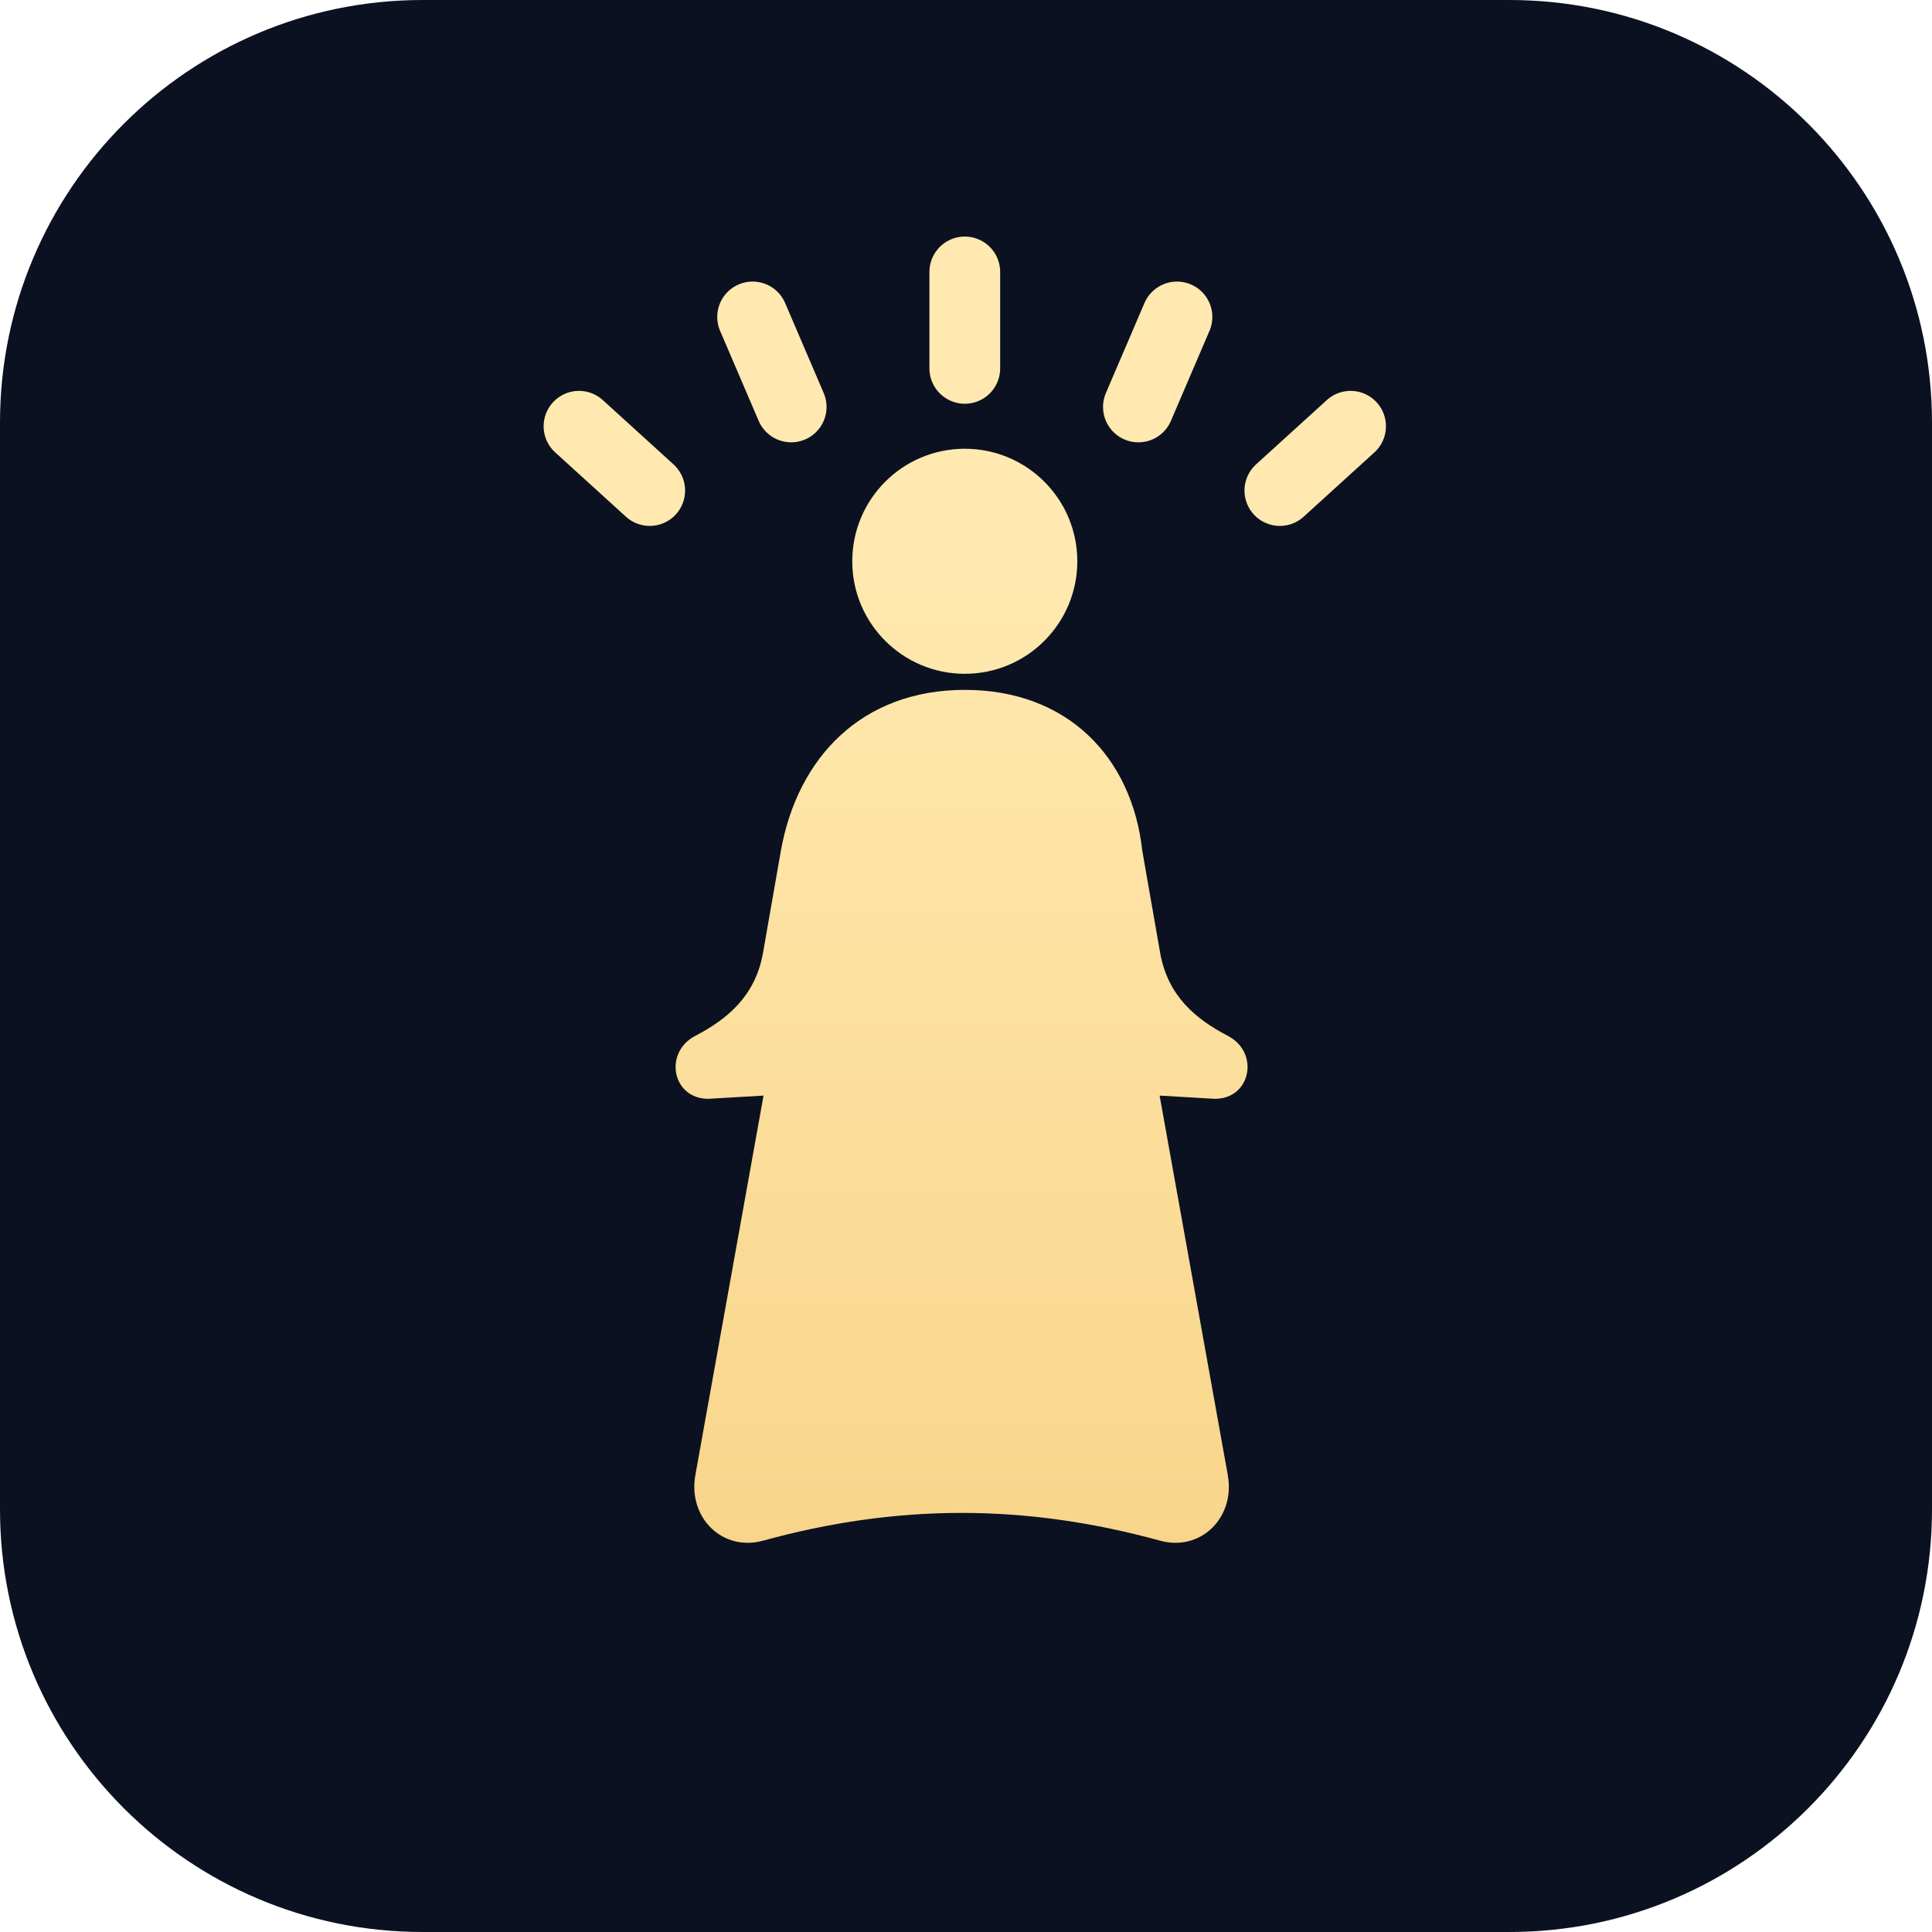
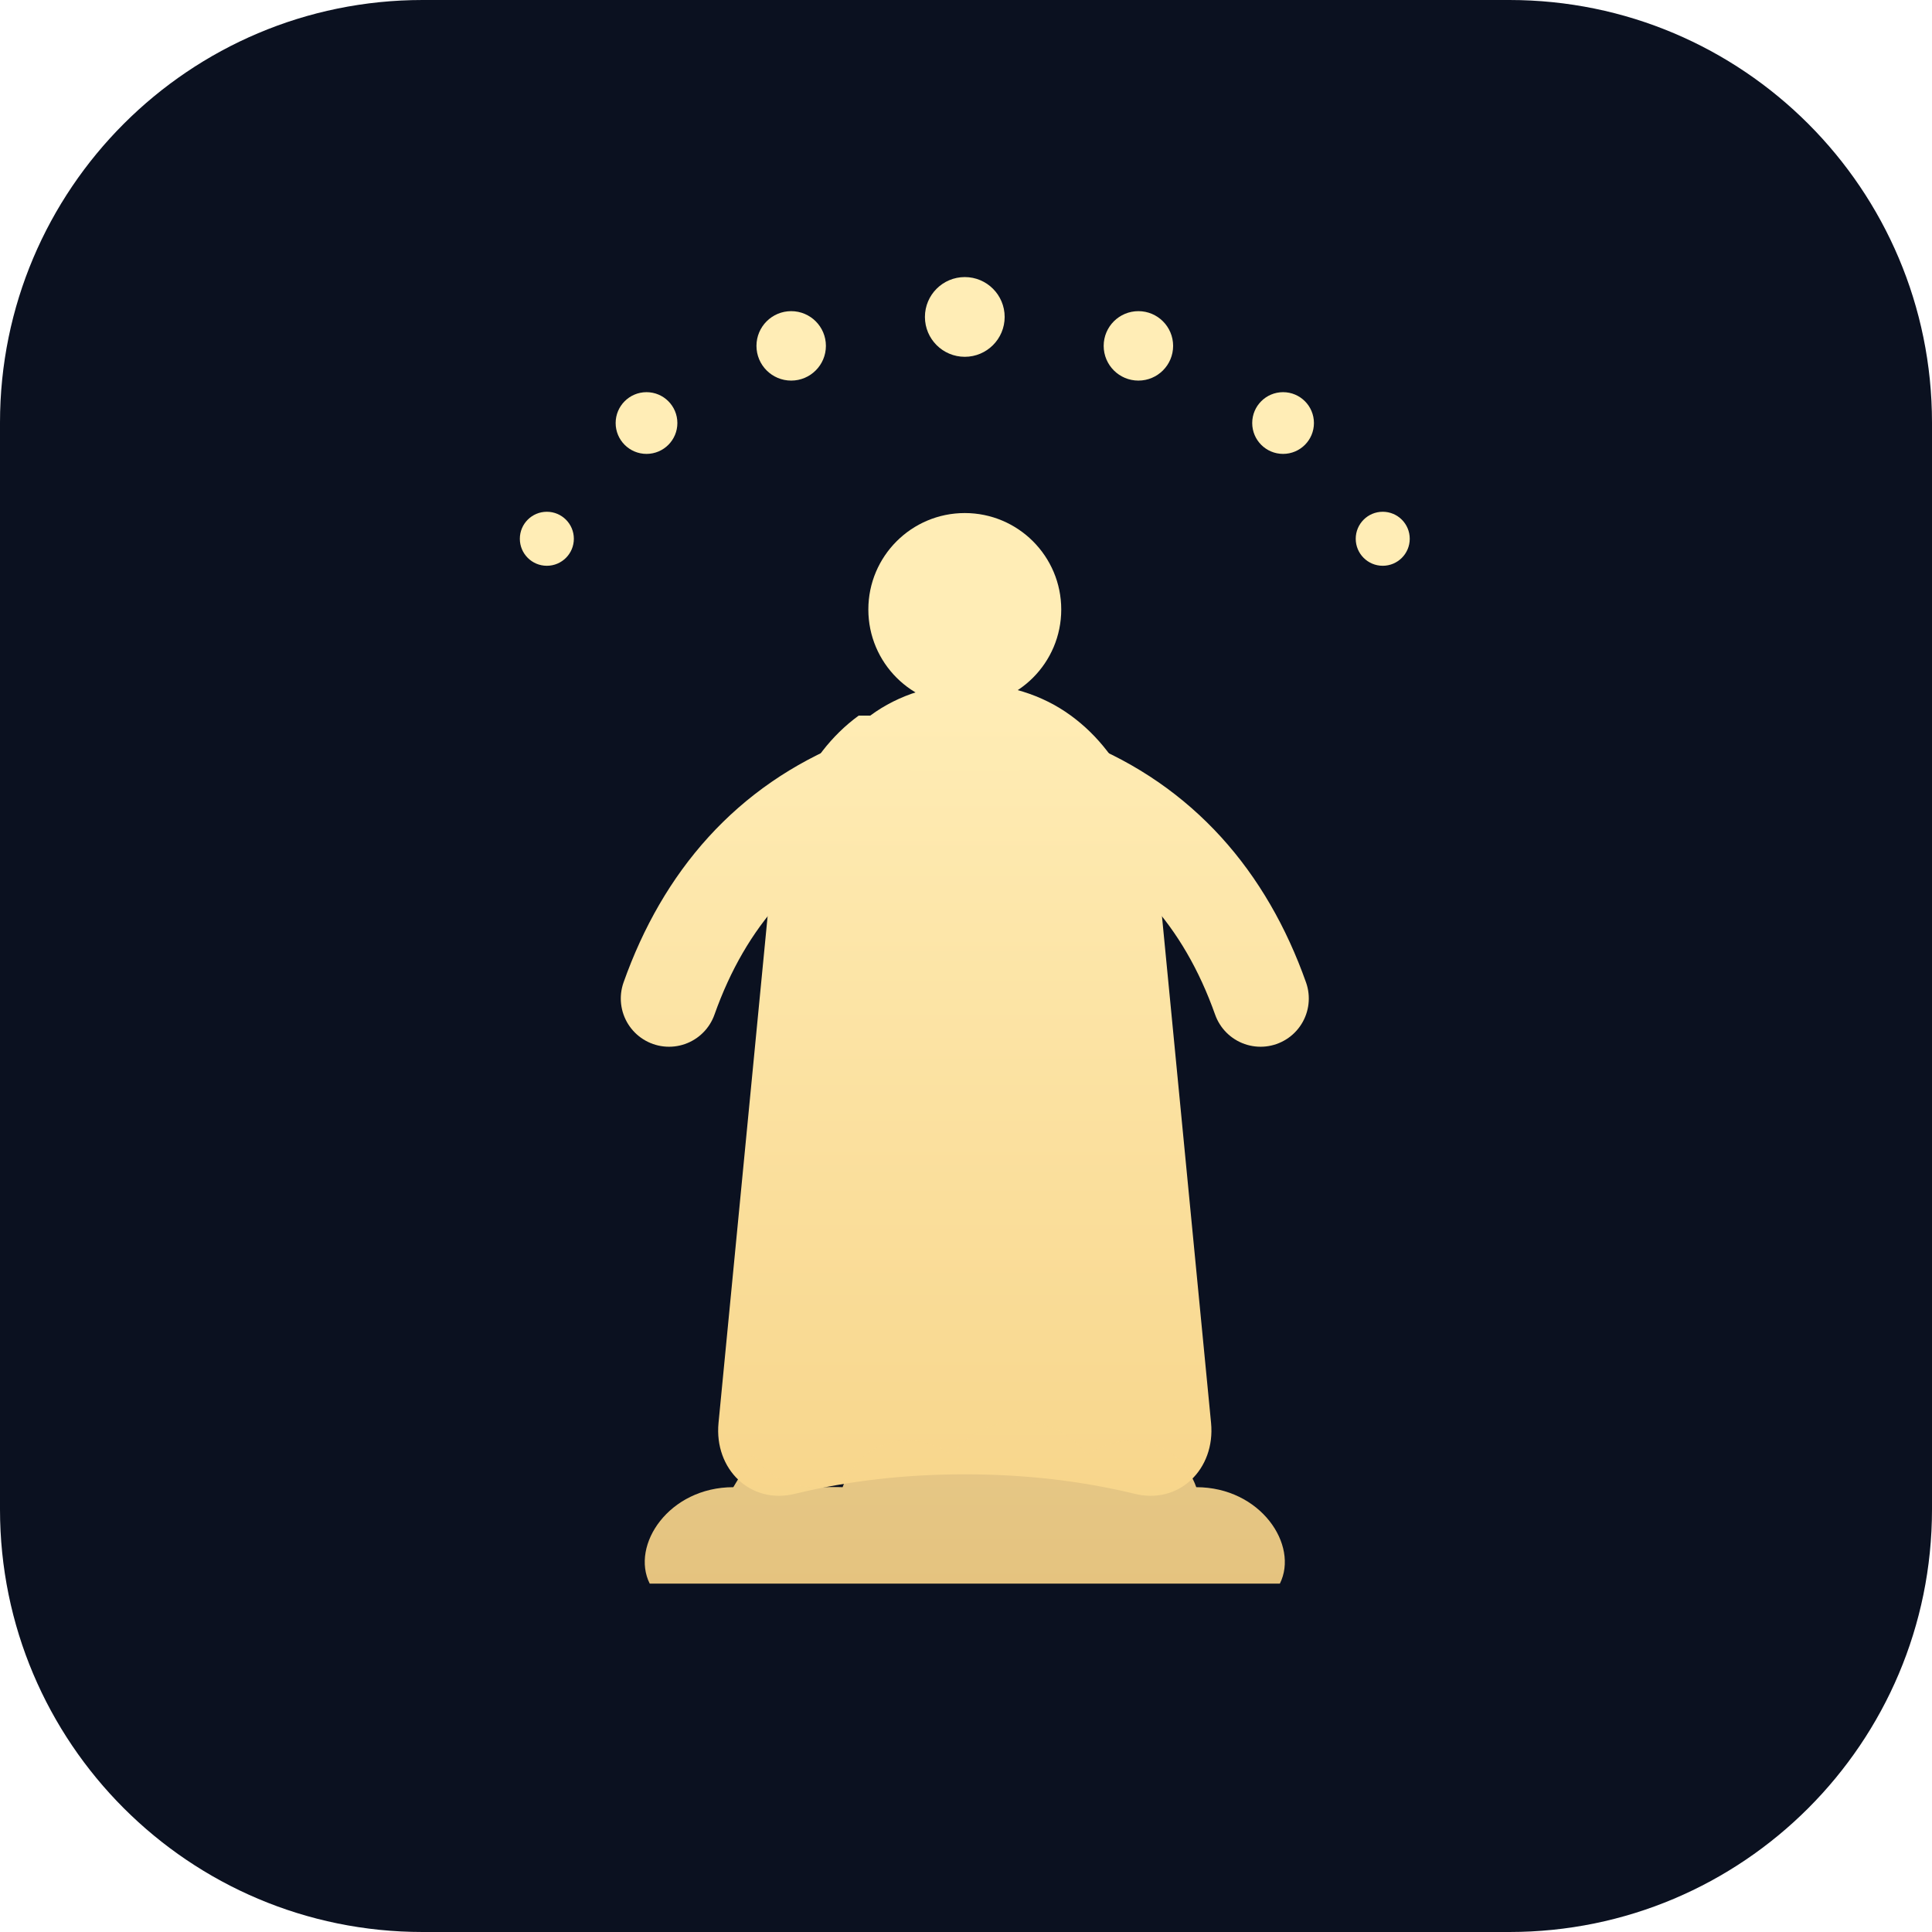
<svg xmlns="http://www.w3.org/2000/svg" viewBox="0 0 64 64">
  <defs>
-     <linearGradient id="mad" x1="32" y1="6" x2="32" y2="58" gradientUnits="userSpaceOnUse">
-       <stop stop-color="#ffe9b0" />
-       <stop offset="0.55" stop-color="#f2c46a" />
-       <stop offset="1" stop-color="#d59a3d" />
+     <linearGradient id="mad" x1="32" y1="8" x2="32" y2="58" gradientUnits="userSpaceOnUse">
+       <stop stop-color="#ffedb6" />
+       <stop offset="0.5" stop-color="#f0bf62" />
+       <stop offset="1" stop-color="#cf9236" />
    </linearGradient>
  </defs>
  <rect width="64" height="64" rx="14" fill="#0b1120" />
  <g transform="translate(6.4 5.6) scale(2.13)">
-     <g stroke="url(#mad)" stroke-width="1.1" stroke-linecap="round">
-       <path d="M12 1.6V3.1" />
-       <path d="M8.7 2.3l.6 1.4" />
-       <path d="M15.3 2.3l-.6 1.4" />
-       <path d="M6 4l1.1 1" />
-       <path d="M18 4l-1.1 1" />
+     <g fill="url(#mad)">
+       <circle cx="12" cy="2.3" r="0.62" />
+       <circle cx="9.3" cy="2.75" r="0.54" />
+       <circle cx="14.7" cy="2.75" r="0.54" />
+       <circle cx="7.05" cy="3.95" r="0.48" />
+       <circle cx="16.95" cy="3.95" r="0.48" />
+       <circle cx="5.5" cy="5.75" r="0.42" />
+       <circle cx="18.5" cy="5.75" r="0.42" />
    </g>
-     <circle cx="12" cy="6.1" r="1.75" fill="url(#mad)" />
-     <path fill="url(#mad)" d="M12 8.1c-1.6 0-2.6 1.05-2.86 2.5l-.28 1.6c-.12.66-.55 1.02-1.05 1.28-.5.26-.36.98.2.98l.86-.05-1.06 5.9c-.12.66.42 1.2 1.06 1.02 1.02-.28 2.04-.43 3.08-.43s2.06.15 3.08.43c.64.18 1.18-.36 1.06-1.02l-1.06-5.9.86.05c.56 0 .7-.72.2-.98-.5-.26-.93-.62-1.05-1.28l-.28-1.6C14.6 9.15 13.6 8.1 12 8.1Z" />
+     <circle cx="12" cy="6.85" r="1.5" fill="url(#mad)" />
+     <path fill="url(#mad)" d="M10.35 8.5c-0.85 0.62-1.28 1.7-1.4 2.95l-0.78 8.05c-0.07 0.72 0.5 1.28 1.2 1.1 0.83-0.2 1.7-0.3 2.63-0.3s1.8 0.1 2.63 0.3c0.7 0.18 1.27-0.38 1.2-1.1l-0.78-8.05c-0.12-1.25-0.55-2.33-1.4-2.95-0.9-0.66-2.23-0.66-3.12 0Z" />
+     <g stroke="url(#mad)" stroke-width="1.5" stroke-linecap="round">
+       <path d="M10.45 9.6C8.95 10.2 7.95 11.35 7.4 12.9" />
+       <path d="M13.55 9.6C15.05 10.2 16.05 11.35 16.6 12.9" />
+     </g>
+     <path fill="url(#mad)" opacity="0.92" d="M8.4 20.5c-1 0-1.6 0.9-1.3 1.5h9.8c0.3-0.6-0.3-1.5-1.3-1.5-0.25-0.7-1.05-0.95-1.7-0.5-0.5-0.7-1.6-0.7-2.1 0-0.65-0.45-1.45-0.2-1.7 0.5-0.5-0.02-0.9 0.12-1.4-0.5Z" />
  </g>
</svg>
